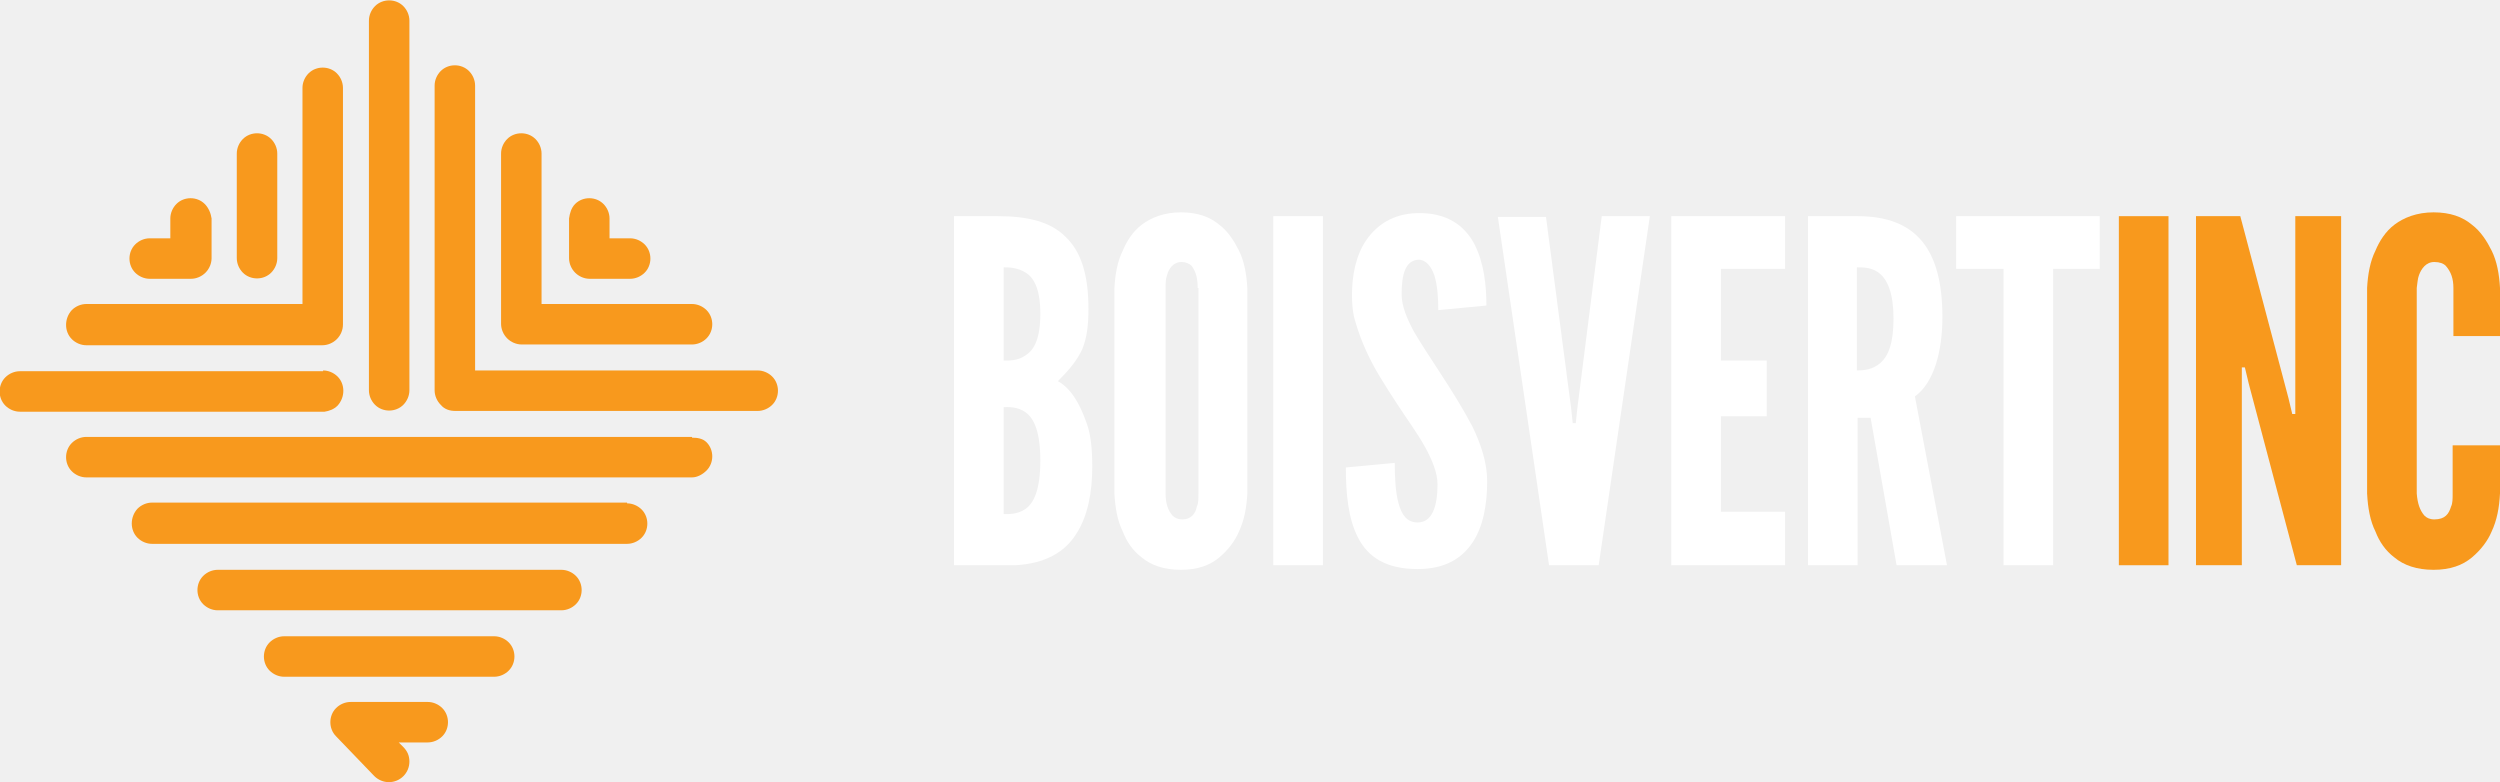
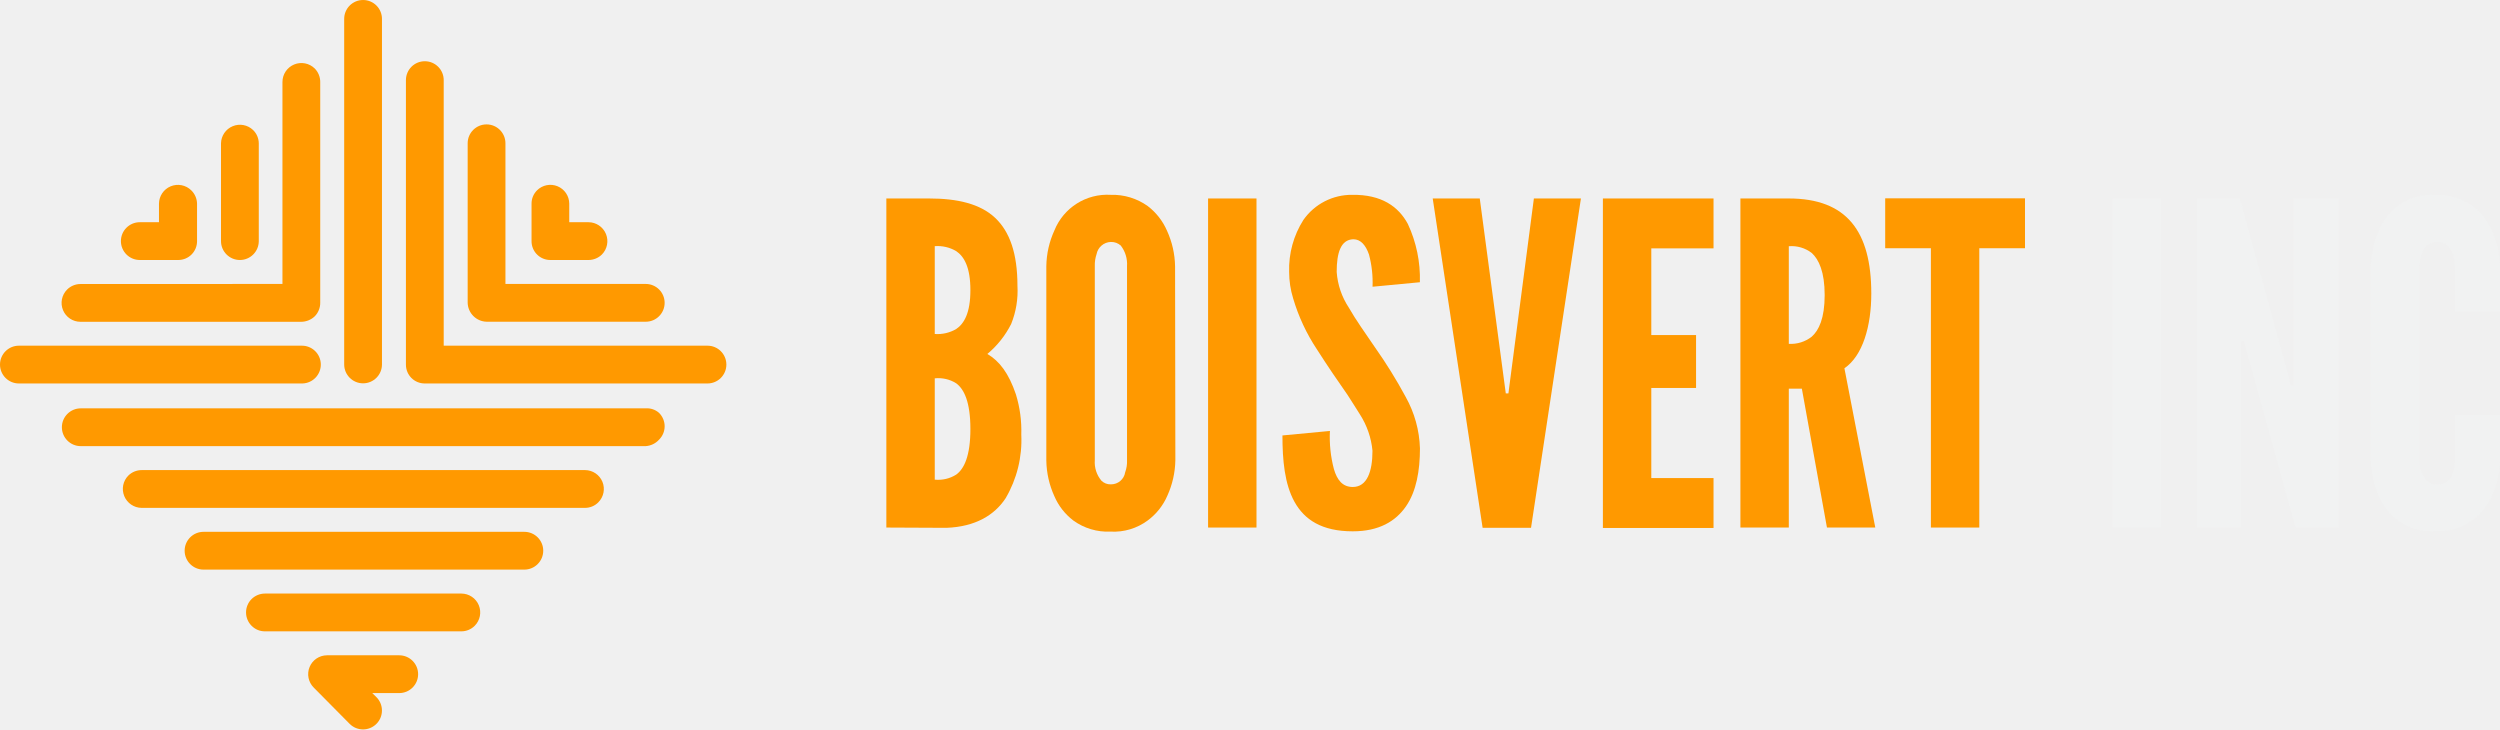
- <svg xmlns="http://www.w3.org/2000/svg" version="1.1" id="Layer_1" x="0px" y="0px" viewBox="0 0 327.3 102.3" style="enable-background:new 0 0 327.3 102.3;" xml:space="preserve">
-   <style type="text/css">
- 	.st0{fill:#F8991D;}
- 	.st1{fill:#FFFFFF;}
- </style>
-   <g id="Logo">
-     <g>
-       <path class="st0" d="M56,91.9c0.7,0,1.4,0.3,1.9,0.8c1,1,1,2.7,0,3.7c-0.5,0.5-1.2,0.8-1.9,0.8h-3.8l0.6,0.6    c0.5,0.5,0.8,1.1,0.8,1.9c0,1.5-1.2,2.7-2.7,2.7c-0.7,0-1.4-0.3-1.9-0.8L44,96.4c-1-1-1-2.7,0-3.7c0.5-0.5,1.2-0.8,1.9-0.8    L56,91.9z" />
-       <path class="st0" d="M90.6,57.3c0.7,0,1.4,0.1,1.9,0.6c1,1,1,2.7,0,3.7c-0.5,0.5-1.2,0.9-1.9,0.9H11.3c-0.7,0-1.4-0.3-1.9-0.8    c-1-1-1-2.7,0-3.7c0.5-0.5,1.2-0.8,1.9-0.8H90.6z" />
-       <path class="st0" d="M82.1,65.9c0.7,0,1.4,0.3,1.9,0.8c1,1,1,2.7,0,3.7c-0.5,0.5-1.2,0.8-1.9,0.8l-62.2,0c-0.7,0-1.4-0.3-1.9-0.8    c-1-1-1-2.7,0-3.8c0.5-0.5,1.2-0.8,1.9-0.8H82.1z" />
-       <path class="st0" d="M73.5,74.6c0.7,0,1.4,0.3,1.9,0.8c1,1,1,2.7,0,3.7c-0.5,0.5-1.2,0.8-1.9,0.8h-45c-0.7,0-1.4-0.3-1.9-0.8    c-1-1-1-2.7,0-3.7c0.5-0.5,1.2-0.8,1.9-0.8L73.5,74.6z" />
-       <path class="st0" d="M64.7,83.3c0.7,0,1.4,0.3,1.9,0.8c1,1,1,2.7,0,3.7c-0.5,0.5-1.2,0.8-1.9,0.8H37.2c-0.7,0-1.4-0.3-1.9-0.8    c-1-1-1-2.7,0-3.7c0.5-0.5,1.2-0.8,1.9-0.8L64.7,83.3z" />
-       <path class="st0" d="M53.6,51.1c0,0.7-0.3,1.4-0.8,1.9c-1,1-2.7,1-3.7,0c-0.5-0.5-0.8-1.2-0.8-1.9V2.7c0-0.7,0.3-1.4,0.8-1.9    c1-1,2.7-1,3.7,0c0.5,0.5,0.8,1.2,0.8,1.9v45.8V51.1z" />
-       <g>
-         <path class="st0" d="M35.5,18.2c-1-1-2.7-1-3.7,0c-0.5,0.5-0.8,1.2-0.8,1.9v13.7c0,0.7,0.3,1.4,0.8,1.9c1,1,2.7,1,3.7,0     c0.5-0.5,0.8-1.2,0.8-1.9V20.1C36.3,19.4,36,18.7,35.5,18.2z" />
-         <path class="st0" d="M26.8,26.7c-1-1-2.7-1-3.7,0c-0.5,0.5-0.8,1.2-0.8,1.9v2.6h-2.7c-0.7,0-1.4,0.3-1.9,0.8c-1,1-1,2.7,0,3.7     c0.5,0.5,1.2,0.8,1.9,0.8H25c0.7,0,1.4-0.3,1.9-0.8c0.5-0.5,0.8-1.2,0.8-1.9v-5.2C27.6,27.9,27.3,27.2,26.8,26.7z" />
+ <svg xmlns="http://www.w3.org/2000/svg" viewBox="0 0 350.68 102.32">
+   <g id="Layer_2" data-name="Layer 2">
+     <g id="Layer_1-2" data-name="Layer 1">
+       <g id="Logo">
+         <path d="M56,91.92a2.65,2.65,0,1,1,0,5.3H52.22l.58.57a2.65,2.65,0,1,1-3.75,3.75L44,96.44a2.65,2.65,0,0,1,1.87-4.52Z" style="fill:#f90" />
+         <path d="M90.58,57.28a2.54,2.54,0,0,1,1.87.64,2.64,2.64,0,0,1,0,3.75,2.78,2.78,0,0,1-1.87.91H11.33a2.65,2.65,0,0,1,0-5.3Z" style="fill:#f90" />
+         <path d="M82.06,65.94a2.65,2.65,0,0,1,1.87,4.52,2.61,2.61,0,0,1-1.87.78H19.85A2.66,2.66,0,0,1,18,66.71a2.68,2.68,0,0,1,1.88-.77Z" style="fill:#f90" />
+         <path d="M73.55,74.6a2.65,2.65,0,0,1,0,5.3h-45a2.65,2.65,0,1,1,0-5.3Z" style="fill:#f90" />
+         <path d="M64.72,83.26a2.65,2.65,0,0,1,1.87,4.52,2.64,2.64,0,0,1-1.87.78H37.16a2.61,2.61,0,0,1-1.87-.78,2.65,2.65,0,0,1,0-3.75,2.68,2.68,0,0,1,1.88-.77Z" style="fill:#f90" />
+         <path d="M53.58,51.12a2.65,2.65,0,0,1-5.3,0V2.65a2.65,2.65,0,0,1,5.3,0V51.12Z" style="fill:#f90" />
+         <path d="M35.49,18.23A2.66,2.66,0,0,0,31,20.1V33.82a2.65,2.65,0,1,0,5.3,0V20.1A2.63,2.63,0,0,0,35.49,18.23Z" style="fill:#f90" />
+         <path d="M26.83,26.7a2.66,2.66,0,0,0-4.53,1.87v2.6H19.61a2.65,2.65,0,1,0,0,5.3H25a2.63,2.63,0,0,0,2.64-2.65V28.58A2.68,2.68,0,0,0,26.83,26.7Z" style="fill:#f90" />
+         <path d="M75.33,26.7a2.65,2.65,0,0,1,4.52,1.87v2.6h2.7a2.66,2.66,0,0,1,1.88,4.53,2.68,2.68,0,0,1-1.88.77H77.2a2.63,2.63,0,0,1-2.64-2.65V28.57A2.62,2.62,0,0,1,75.33,26.7Z" style="fill:#f90" />
+         <path d="M68.26,45.13a2.73,2.73,0,0,1-2.66-2.7V20.1a2.65,2.65,0,0,1,5.3,0V39.83H90.58a2.65,2.65,0,0,1,0,5.3Z" style="fill:#f90" />
+         <path d="M39.62,39.83V11.49a2.66,2.66,0,0,1,4.53-1.88,2.68,2.68,0,0,1,.77,1.88v31a2.68,2.68,0,0,1-.77,1.88,2.78,2.78,0,0,1-1.92.77H11.29a2.65,2.65,0,0,1-1.88-4.52,2.65,2.65,0,0,1,1.88-.78Z" style="fill:#f90" />
+         <path d="M59.59,53.79a2.63,2.63,0,0,1-2.65-2.63V11.24a2.65,2.65,0,0,1,5.3,0V48.49h37a2.65,2.65,0,0,1,0,5.3Z" style="fill:#f90" />
+         <path d="M42.27,48.49h0a2.65,2.65,0,0,1,.16,5.3H2.65a2.65,2.65,0,0,1,0-5.3Z" style="fill:#f90" />
+         <path d="M124.33,74V27.84h6c4,0,7.17.76,9.24,2.7s3.15,5,3.15,9.56a12.39,12.39,0,0,1-.88,5.34,13.21,13.21,0,0,1-3.34,4.21c1.7,1,3,2.71,4,5.66a17.39,17.39,0,0,1,.76,5.66,16.11,16.11,0,0,1-2.2,8.92c-1.57,2.39-4.28,4-8.3,4.15Zm6.79-27.15a5.24,5.24,0,0,0,3-.69c1.13-.76,2-2.27,2-5.47s-.88-4.72-2-5.47a5.16,5.16,0,0,0-3-.69Zm0,20.43a4.75,4.75,0,0,0,3-.7c1.13-.81,2-2.64,2-6.41s-.88-5.59-2-6.41a4.73,4.73,0,0,0-3-.69Z" style="fill:#f90" />
+         <path d="M164.87,64.55a12.57,12.57,0,0,1-1.13,5A8.51,8.51,0,0,1,161,73a8,8,0,0,1-5.22,1.57A8.24,8.24,0,0,1,150.54,73a8.52,8.52,0,0,1-2.64-3.39,12.57,12.57,0,0,1-1.13-5V37.33a12.46,12.46,0,0,1,1.13-5,8,8,0,0,1,7.92-5A8.47,8.47,0,0,1,161,28.91a8.71,8.71,0,0,1,2.7,3.46,12.46,12.46,0,0,1,1.13,5Zm-6.78-27.22a4.25,4.25,0,0,0-.88-2.89,2,2,0,0,0-1.39-.5,2.1,2.1,0,0,0-2,1.7,4.73,4.73,0,0,0-.25,1.69V64.55a4,4,0,0,0,.94,2.89,1.79,1.79,0,0,0,1.32.5,2,2,0,0,0,2-1.69,4.37,4.37,0,0,0,.26-1.7Z" style="fill:#f90" />
+         <path d="M169.46,27.84h6.79V74h-6.79Z" style="fill:#f90" />
+         <path d="M192.53,40.22a15.16,15.16,0,0,0-.5-4.52c-.44-1.26-1.13-2.14-2.2-2.14-1.76.06-2.33,1.89-2.33,4.59a10.4,10.4,0,0,0,1.7,5c1,1.76,2.32,3.58,3.64,5.53a67.65,67.65,0,0,1,4.34,7,15.74,15.74,0,0,1,2,7.23c0,3.08-.5,6-1.95,8.1s-3.77,3.52-7.48,3.52c-4.33,0-6.78-1.63-8.17-4.14s-1.69-5.85-1.69-9.31l6.66-.63a17.59,17.59,0,0,0,.56,5.35c.44,1.51,1.2,2.51,2.64,2.51,2,0,2.77-2.14,2.77-5.09a11.41,11.41,0,0,0-1.76-5.09c-.57-.88-1.13-1.82-1.76-2.77-1.32-1.88-2.77-4-4.27-6.35a26.51,26.51,0,0,1-3.34-7.16,12.59,12.59,0,0,1-.56-3.71,12.87,12.87,0,0,1,2-7.29,8.25,8.25,0,0,1,6.85-3.52c4.09-.06,6.48,1.63,7.8,4.08a18.06,18.06,0,0,1,1.69,8.18Z" style="fill:#f90" />
+         <path d="M215.16,27.84h6.6l-7,46.2h-6.79l-7-46.2h6.6l3.39,25.4.26,1.94h.37l.25-1.94Z" style="fill:#f90" />
+         <path d="M224.84,27.84h15.52v7h-8.73V47h6.28v7.42h-6.28V67.06h8.73v7H224.84Z" style="fill:#f90" />
+         <path d="M256.27,74l-3.52-19.48h-1.83V74h-6.79V27.84h6.79c8.11,0,11.57,4.59,11.57,13.33,0,4.59-1.2,8.73-3.77,10.49L263.05,74Zm-5.35-25.77a4.73,4.73,0,0,0,3.21-1c1-.88,1.82-2.57,1.82-5.84s-.82-5-1.82-5.91a4.64,4.64,0,0,0-3.21-.94Z" style="fill:#f90" />
+         <path d="M264.44,34.82v-7h19.61v7h-6.41V74h-6.79V34.82Z" style="fill:#f90" />
+         <path d="M296.37,27.84h6.79V74h-6.79Z" style="fill:#f1f2f2" />
+         <path d="M315.35,50l-.57-2.14h-.37V74h-6.23V27.84h6l6.6,24.08.56,2.13h.38V27.84H328V74h-6Z" style="fill:#f1f2f2" />
+         <path d="M350.68,58.2v6.35a12.57,12.57,0,0,1-1.14,5,8.51,8.51,0,0,1-2.7,3.39,8,8,0,0,1-5.22,1.57A8.24,8.24,0,0,1,336.34,73a8.52,8.52,0,0,1-2.64-3.39,12.74,12.74,0,0,1-1.13-5V37.33a12.64,12.64,0,0,1,1.13-5,8,8,0,0,1,7.92-5,8.47,8.47,0,0,1,5.22,1.57,8.71,8.71,0,0,1,2.7,3.46,12.47,12.47,0,0,1,1.14,5v6.35h-6.35V37.33a4,4,0,0,0-1-2.89,2.25,2.25,0,0,0-1.57-.5,2.23,2.23,0,0,0-2.07,1.7,6.51,6.51,0,0,0-.32,1.69V64.55a4.31,4.31,0,0,0,1.07,2.89,1.76,1.76,0,0,0,1.32.5,2.19,2.19,0,0,0,2.33-1.69,4.59,4.59,0,0,0,.25-1.7V58.2Z" style="fill:#f1f2f2" />
      </g>
-       <path class="st0" d="M75.3,26.7c1-1,2.7-1,3.7,0c0.5,0.5,0.8,1.2,0.8,1.9v2.6l2.7,0c0.7,0,1.4,0.3,1.9,0.8c1,1,1,2.7,0,3.7    c-0.5,0.5-1.2,0.8-1.9,0.8h-5.3c-0.7,0-1.4-0.3-1.9-0.8c-0.5-0.5-0.8-1.2-0.8-1.9l0-5.2C74.6,27.9,74.8,27.2,75.3,26.7z" />
-       <path class="st0" d="M68.3,45.1c-0.7,0-1.4-0.3-1.9-0.8c-0.5-0.5-0.8-1.2-0.8-1.9V20.1c0-0.7,0.3-1.4,0.8-1.9c1-1,2.7-1,3.7,0    c0.5,0.5,0.8,1.2,0.8,1.9v19.7h19.7c0.7,0,1.4,0.3,1.9,0.8c1,1,1,2.7,0,3.7c-0.5,0.5-1.2,0.8-1.9,0.8L68.3,45.1z" />
-       <path class="st0" d="M39.6,39.8V11.5c0-0.7,0.3-1.4,0.8-1.9c1-1,2.7-1,3.7,0c0.5,0.5,0.8,1.2,0.8,1.9l0,31c0,0.7-0.3,1.4-0.8,1.9    c-0.5,0.5-1.2,0.8-1.9,0.8l-30.9,0c-0.7,0-1.4-0.3-1.9-0.8c-1-1-1-2.7,0-3.8c0.5-0.5,1.2-0.8,1.9-0.8L39.6,39.8z" />
-       <path class="st0" d="M59.6,53.8c-0.7,0-1.4-0.2-1.9-0.8c-0.5-0.5-0.8-1.2-0.8-1.9V11.2c0-0.7,0.3-1.4,0.8-1.9c1-1,2.7-1,3.7,0    c0.5,0.5,0.8,1.2,0.8,1.9v37.3h37c0.7,0,1.4,0.3,1.9,0.8c1,1,1,2.7,0,3.7c-0.5,0.5-1.2,0.8-1.9,0.8H59.6z" />
-       <path class="st0" d="M42.3,48.5L42.3,48.5c0.7,0,1.4,0.3,1.9,0.8c1,1,1,2.7,0,3.8c-0.5,0.5-1.1,0.7-1.7,0.8l0,0l0,0c0,0,0.1,0,0,0    l0,0H2.6c-0.7,0-1.4-0.3-1.9-0.8c-1-1-1-2.7,0-3.7c0.5-0.5,1.2-0.8,1.9-0.8H42.3z" />
-     </g>
-     <g>
-       <path class="st1" d="M124.9,74V28.3h5.7c3.9,0,6.9,0.7,8.9,2.7c2,1.9,3,4.9,3,9.4c0,2.2-0.2,3.8-0.8,5.3c-0.7,1.5-1.7,2.7-3.2,4.2    c1.6,0.9,2.8,2.7,3.8,5.6c0.5,1.4,0.7,3.3,0.7,5.6c0,3.4-0.6,6.5-2.1,8.8c-1.5,2.4-4.1,3.9-8,4.1H124.9z M131.4,47.2    c0.5,0,1.8,0.1,2.9-0.7c1.1-0.7,1.9-2.2,1.9-5.4c0-3.2-0.8-4.7-1.9-5.4c-1.1-0.7-2.3-0.7-2.9-0.7V47.2z M131.4,67.3    c0.5,0,1.8,0.1,2.9-0.7c1.1-0.8,1.9-2.6,1.9-6.3c0-3.7-0.8-5.5-1.9-6.3c-1.1-0.8-2.3-0.7-2.9-0.7V67.3z" />
-       <path class="st1" d="M163.3,64.6c-0.1,1.9-0.4,3.5-1.1,5c-0.5,1.2-1.4,2.4-2.6,3.4c-1.2,1-2.8,1.6-5,1.6c-2.2,0-3.9-0.6-5.1-1.6    c-1.2-0.9-2-2.1-2.5-3.4c-0.7-1.4-1-3.1-1.1-5V37.7c0.1-1.8,0.4-3.5,1.1-4.9c0.5-1.2,1.3-2.5,2.5-3.4c1.2-0.9,2.9-1.6,5.1-1.6    c2.2,0,3.8,0.6,5,1.6c1.2,0.9,2,2.2,2.6,3.4c0.7,1.4,1,3.1,1.1,4.9V64.6z M156.8,37.7c0-1.2-0.2-2.1-0.8-2.9    c-0.3-0.3-0.8-0.5-1.3-0.5c-1.1,0-1.7,0.9-1.9,1.7c-0.2,0.5-0.2,1.1-0.2,1.7v26.9c0,1.3,0.3,2.2,0.9,2.9c0.3,0.3,0.7,0.5,1.3,0.5    c1.1,0,1.7-0.7,1.9-1.7c0.2-0.4,0.2-1,0.2-1.7V37.7z" />
-       <path class="st1" d="M166.7,28.3h6.5V74h-6.5V28.3z" />
-       <path class="st1" d="M188.3,40.6c0-1.5-0.1-3.2-0.5-4.5c-0.4-1.2-1.1-2.1-2.1-2.1c-1.7,0.1-2.2,1.9-2.2,4.5c0,1.6,0.7,3.2,1.6,4.9    c1,1.7,2.2,3.5,3.5,5.5c1.5,2.3,3,4.7,4.2,7c1.1,2.3,1.9,4.7,1.9,7.1c0,3-0.5,5.9-1.9,8c-1.4,2.1-3.6,3.5-7.2,3.5    c-4.2,0-6.5-1.6-7.8-4.1c-1.3-2.5-1.6-5.8-1.6-9.2l6.4-0.6c0,1.9,0.1,3.9,0.5,5.3c0.4,1.5,1.1,2.5,2.5,2.5c1.9,0,2.6-2.1,2.6-5    c0-1.5-0.7-3.2-1.7-5c-0.5-0.9-1.1-1.8-1.7-2.7c-1.3-1.9-2.7-4-4.1-6.3c-1.4-2.3-2.5-4.7-3.2-7.1c-0.4-1.2-0.5-2.4-0.5-3.7    c0-2.5,0.5-5.2,1.9-7.2c1.4-2,3.5-3.4,6.6-3.5c3.9-0.1,6.2,1.6,7.5,4c1.3,2.5,1.6,5.5,1.6,8.1L188.3,40.6z" />
-       <path class="st1" d="M209.7,28.3h6.3L209.3,74h-6.5l-6.7-45.6h6.3l3.3,25.1l0.2,1.9h0.4l0.2-1.9L209.7,28.3z" />
-       <path class="st1" d="M218.8,28.3h14.9v6.9h-8.4v12h6v7.3h-6v12.5h8.4V74h-14.9V28.3z" />
-       <path class="st1" d="M248.3,74l-3.4-19.3h-1.7V74h-6.5V28.3h6.5c7.8,0,11.1,4.5,11.1,13.2c0,4.5-1.1,8.6-3.6,10.4l4.2,22.1H248.3z     M243.1,48.5c0.9,0,2.1-0.1,3.1-1c1-0.9,1.7-2.5,1.7-5.8s-0.8-5-1.7-5.8c-1-0.9-2.2-0.9-3.1-0.9V48.5z" />
-       <path class="st1" d="M256.1,35.2v-6.9h18.8v6.9h-6.1V74h-6.5V35.2H256.1z" />
-       <path class="st0" d="M277.4,28.3h6.5V74h-6.5V28.3z" />
-       <path class="st0" d="M294.4,50.2l-0.5-2.1h-0.4V74h-6V28.3h5.8l6.3,23.8l0.5,2.1h0.4V28.3h6V74h-5.8L294.4,50.2z" />
-       <path class="st0" d="M327.3,58.3v6.3c-0.1,1.9-0.4,3.5-1.1,5c-0.5,1.2-1.4,2.4-2.6,3.4c-1.2,1-2.8,1.6-5,1.6    c-2.2,0-3.9-0.6-5.1-1.6c-1.2-0.9-2-2.1-2.5-3.4c-0.7-1.4-1-3.1-1.1-5V37.7c0.1-1.8,0.4-3.5,1.1-4.9c0.5-1.2,1.3-2.5,2.5-3.4    c1.2-0.9,2.9-1.6,5.1-1.6c2.2,0,3.8,0.6,5,1.6c1.2,0.9,2,2.2,2.6,3.4c0.7,1.4,1,3.1,1.1,4.9V44h-6.1v-6.3c0-1.2-0.3-2.1-1-2.9    c-0.3-0.3-0.8-0.5-1.5-0.5c-1.1,0-1.7,0.9-2,1.7c-0.2,0.5-0.2,1.1-0.3,1.7v26.9c0.1,1.3,0.4,2.2,1,2.9c0.3,0.3,0.7,0.5,1.3,0.5    c1.4,0,1.9-0.7,2.2-1.7c0.2-0.4,0.2-1,0.2-1.7v-6.3H327.3z" />
    </g>
  </g>
</svg>
